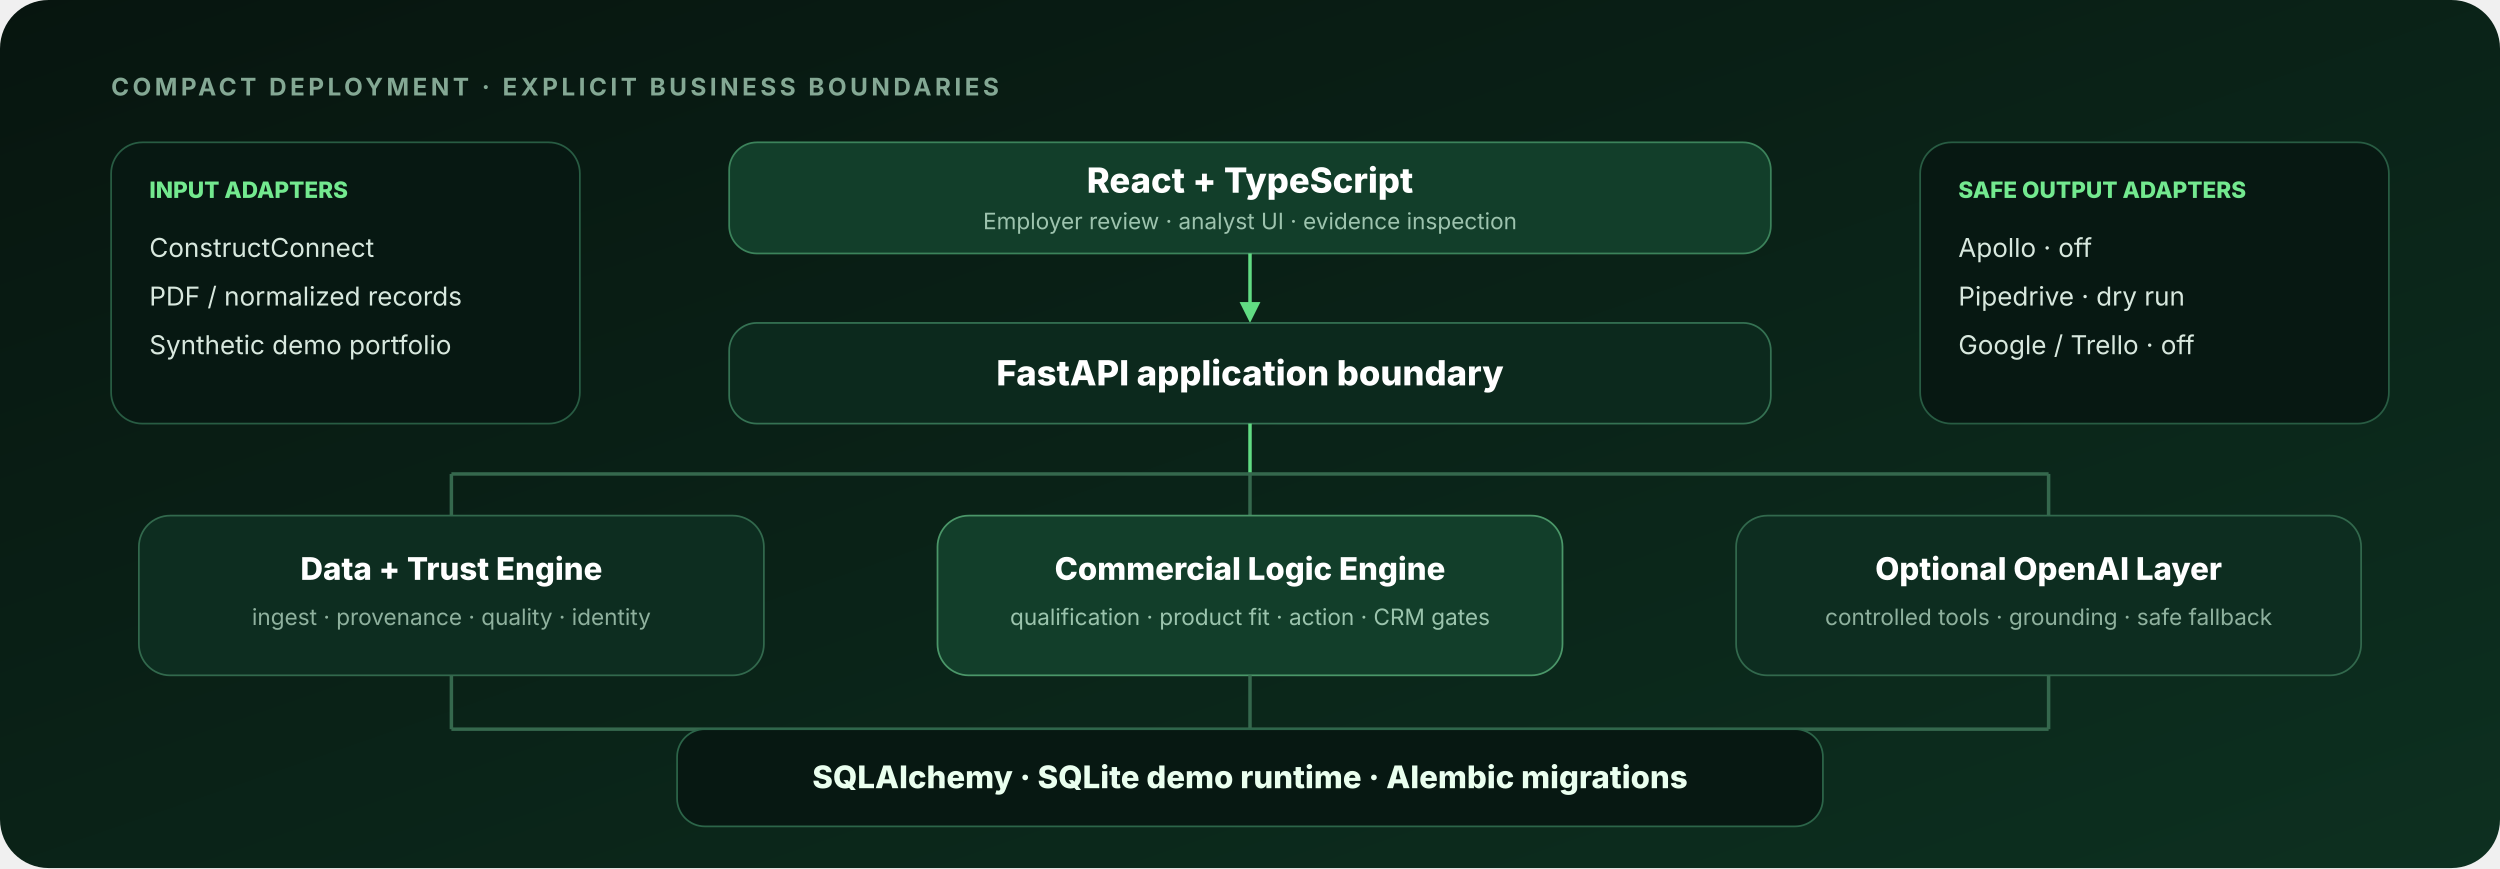
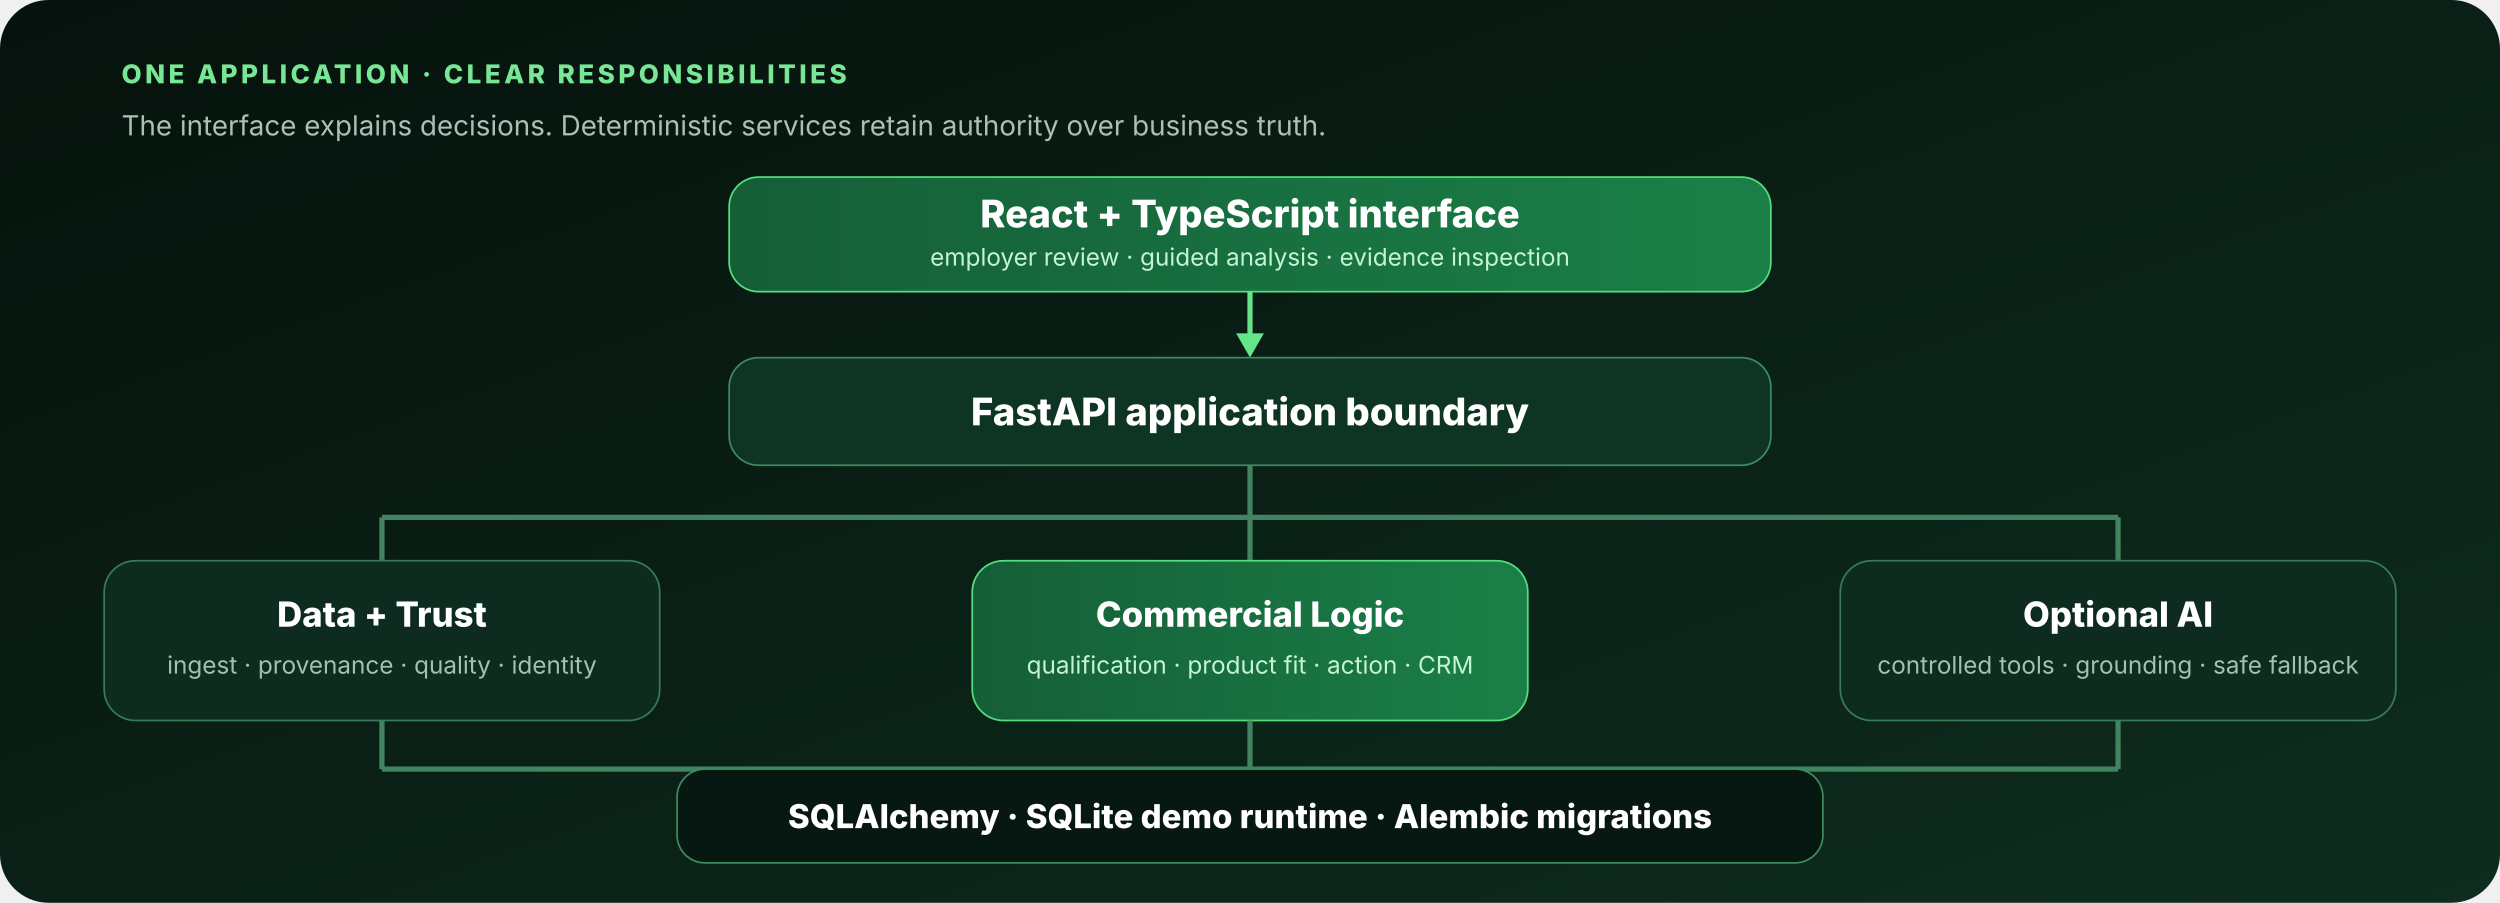
- <svg xmlns="http://www.w3.org/2000/svg" width="1440" height="500" viewBox="0 0 1440 500" role="img" aria-labelledby="title desc">
+ <svg xmlns="http://www.w3.org/2000/svg" width="1440" height="520" viewBox="0 0 1440 520" role="img" aria-labelledby="title desc">
  <defs>
    <linearGradient id="bg" x1="0" y1="0" x2="1" y2="1">
-       <stop stop-color="#07150f" />
-       <stop offset="1" stop-color="#0d3020" />
+       <stop stop-color="#06120d" />
+       <stop offset="1" stop-color="#0e2d1e" />
    </linearGradient>
-     <linearGradient id="green" x1="0" x2="1">
-       <stop stop-color="#6bf292" />
-       <stop offset="1" stop-color="#12b85d" />
+     <linearGradient id="primary" x1="0" x2="1">
+       <stop stop-color="#155e38" />
+       <stop offset="1" stop-color="#1a8047" />
    </linearGradient>
  </defs>
-   <rect width="1440" height="500" rx="28" fill="url(#bg)" />
+   <rect width="1440" height="520" rx="28" fill="url(#bg)" />
  <g font-family="Inter,Segoe UI,Arial,sans-serif">
-     <text x="64" y="55" fill="#84a894" font-size="14" font-weight="700" letter-spacing="2">COMPACT DEPLOYMENT · EXPLICIT BUSINESS BOUNDARIES</text>
-     <g transform="translate(420 82)">
-       <rect width="600" height="64" rx="16" fill="#123e2a" stroke="#3c835b" />
-       <text x="300" y="29" text-anchor="middle" fill="#ffffff" font-size="20" font-weight="800">React + TypeScript</text>
-       <text x="300" y="50" text-anchor="middle" fill="#9dc3ae" font-size="13">Employer review · analyst UI · evidence inspection</text>
+     <text x="70" y="48" fill="#78e795" font-size="15" font-weight="800" letter-spacing="2">ONE APPLICATION · CLEAR RESPONSIBILITIES</text>
+     <text x="70" y="78" fill="#a9c2b3" font-size="16">The interface explains decisions. Deterministic services retain authority over business truth.</text>
+     <g transform="translate(420 102)">
+       <rect width="600" height="66" rx="17" fill="url(#primary)" stroke="#55dd7d" />
+       <text x="300" y="29" text-anchor="middle" fill="#ffffff" font-size="22" font-weight="800">React + TypeScript interface</text>
+       <text x="300" y="51" text-anchor="middle" fill="#c5f4d3" font-size="14">employer review · guided analysis · evidence inspection</text>
    </g>
-     <path d="M720 146v34" stroke="#61dc83" stroke-width="2" />
-     <path d="m714 174 6 12 6-12z" fill="#61dc83" />
-     <g transform="translate(420 186)">
-       <rect width="600" height="58" rx="16" fill="#0c291d" stroke="#357253" />
-       <text x="300" y="36" text-anchor="middle" fill="#ffffff" font-size="20" font-weight="800">FastAPI application boundary</text>
+     <path d="M720 168v31" stroke="#65e48a" stroke-width="3" />
+     <path d="m712 192 8 14 8-14z" fill="#65e48a" />
+     <g transform="translate(420 206)">
+       <rect width="600" height="62" rx="17" fill="#0e3423" stroke="#3e8b60" />
+       <text x="300" y="39" text-anchor="middle" fill="#ffffff" font-size="22" font-weight="800">FastAPI application boundary</text>
    </g>
-     <path d="M720 244v29" stroke="#61dc83" stroke-width="2" />
-     <path d="M260 273H1180" stroke="#35684d" stroke-width="2" />
-     <path d="M260 273v24M720 273v24M1180 273v24" stroke="#35684d" stroke-width="2" />
-     <g transform="translate(80 297)">
-       <rect width="360" height="92" rx="18" fill="#0d2d20" stroke="#32694d" />
-       <text x="180" y="37" text-anchor="middle" fill="#ffffff" font-size="18" font-weight="800">Data + Trust Engine</text>
-       <text x="180" y="63" text-anchor="middle" fill="#8fb19e" font-size="13">ingest · provenance · quality · identity</text>
+     <path d="M720 268v30M220 298H1220M220 298v25M720 298v25M1220 298v25" fill="none" stroke="#428361" stroke-width="3" />
+     <g transform="translate(60 323)">
+       <rect width="320" height="92" rx="18" fill="#0d2b1f" stroke="#377b57" />
+       <text x="160" y="38" text-anchor="middle" fill="#ffffff" font-size="20" font-weight="800">Data + Trust</text>
+       <text x="160" y="65" text-anchor="middle" fill="#9fc3ad" font-size="14">ingest · provenance · quality · identity</text>
    </g>
-     <g transform="translate(540 297)">
-       <rect width="360" height="92" rx="18" fill="#123e2a" stroke="#4b9769" />
-       <text x="180" y="37" text-anchor="middle" fill="#ffffff" font-size="18" font-weight="800">Commercial Logic Engine</text>
-       <text x="180" y="63" text-anchor="middle" fill="#9bc4ad" font-size="13">qualification · product fit · action · CRM gates</text>
+     <g transform="translate(560 323)">
+       <rect width="320" height="92" rx="18" fill="url(#primary)" stroke="#55dd7d" />
+       <text x="160" y="38" text-anchor="middle" fill="#ffffff" font-size="20" font-weight="800">Commercial Logic</text>
+       <text x="160" y="65" text-anchor="middle" fill="#c5f4d3" font-size="14">qualification · product fit · action · CRM</text>
    </g>
-     <g transform="translate(1000 297)">
-       <rect width="360" height="92" rx="18" fill="#0d2d20" stroke="#32694d" />
-       <text x="180" y="37" text-anchor="middle" fill="#ffffff" font-size="18" font-weight="800">Optional OpenAI Layer</text>
-       <text x="180" y="63" text-anchor="middle" fill="#8fb19e" font-size="13">controlled tools · grounding · safe fallback</text>
+     <g transform="translate(1060 323)">
+       <rect width="320" height="92" rx="18" fill="#0d2b1f" stroke="#377b57" />
+       <text x="160" y="38" text-anchor="middle" fill="#ffffff" font-size="20" font-weight="800">Optional AI</text>
+       <text x="160" y="65" text-anchor="middle" fill="#9fc3ad" font-size="14">controlled tools · grounding · safe fallback</text>
    </g>
-     <path d="M260 389v31M720 389v31M1180 389v31" stroke="#35684d" stroke-width="2" />
-     <path d="M260 420H1180" stroke="#35684d" stroke-width="2" />
-     <g transform="translate(390 420)">
-       <rect width="660" height="56" rx="16" fill="#071812" stroke="#2c6549" />
-       <text x="330" y="34" text-anchor="middle" fill="#eaffef" font-size="18" font-weight="800">SQLAlchemy · SQLite demo runtime · Alembic migrations</text>
-     </g>
-     <g transform="translate(64 82)">
-       <rect width="270" height="162" rx="18" fill="#071812" stroke="#285c43" />
-       <text x="22" y="32" fill="#73e98f" font-size="13" font-weight="800">INPUT ADAPTERS</text>
-       <text x="22" y="66" fill="#d8e8de" font-size="15">ConstructConnect</text>
-       <text x="22" y="94" fill="#d8e8de" font-size="15">PDF / normalized records</text>
-       <text x="22" y="122" fill="#d8e8de" font-size="15">Synthetic demo portfolio</text>
-     </g>
-     <g transform="translate(1106 82)">
-       <rect width="270" height="162" rx="18" fill="#071812" stroke="#285c43" />
-       <text x="22" y="32" fill="#73e98f" font-size="13" font-weight="800">SAFE OUTPUT ADAPTERS</text>
-       <text x="22" y="66" fill="#d8e8de" font-size="15">Apollo · off</text>
-       <text x="22" y="94" fill="#d8e8de" font-size="15">Pipedrive · dry run</text>
-       <text x="22" y="122" fill="#d8e8de" font-size="15">Google / Trello · off</text>
+     <path d="M220 415v28M720 415v28M1220 415v28M220 443H1220" fill="none" stroke="#428361" stroke-width="3" />
+     <g transform="translate(390 443)">
+       <rect width="660" height="54" rx="16" fill="#071812" stroke="#3d8a60" />
+       <text x="330" y="34" text-anchor="middle" fill="#ffffff" font-size="19" font-weight="800">SQLAlchemy · SQLite demo runtime · Alembic migrations</text>
    </g>
  </g>
</svg>
